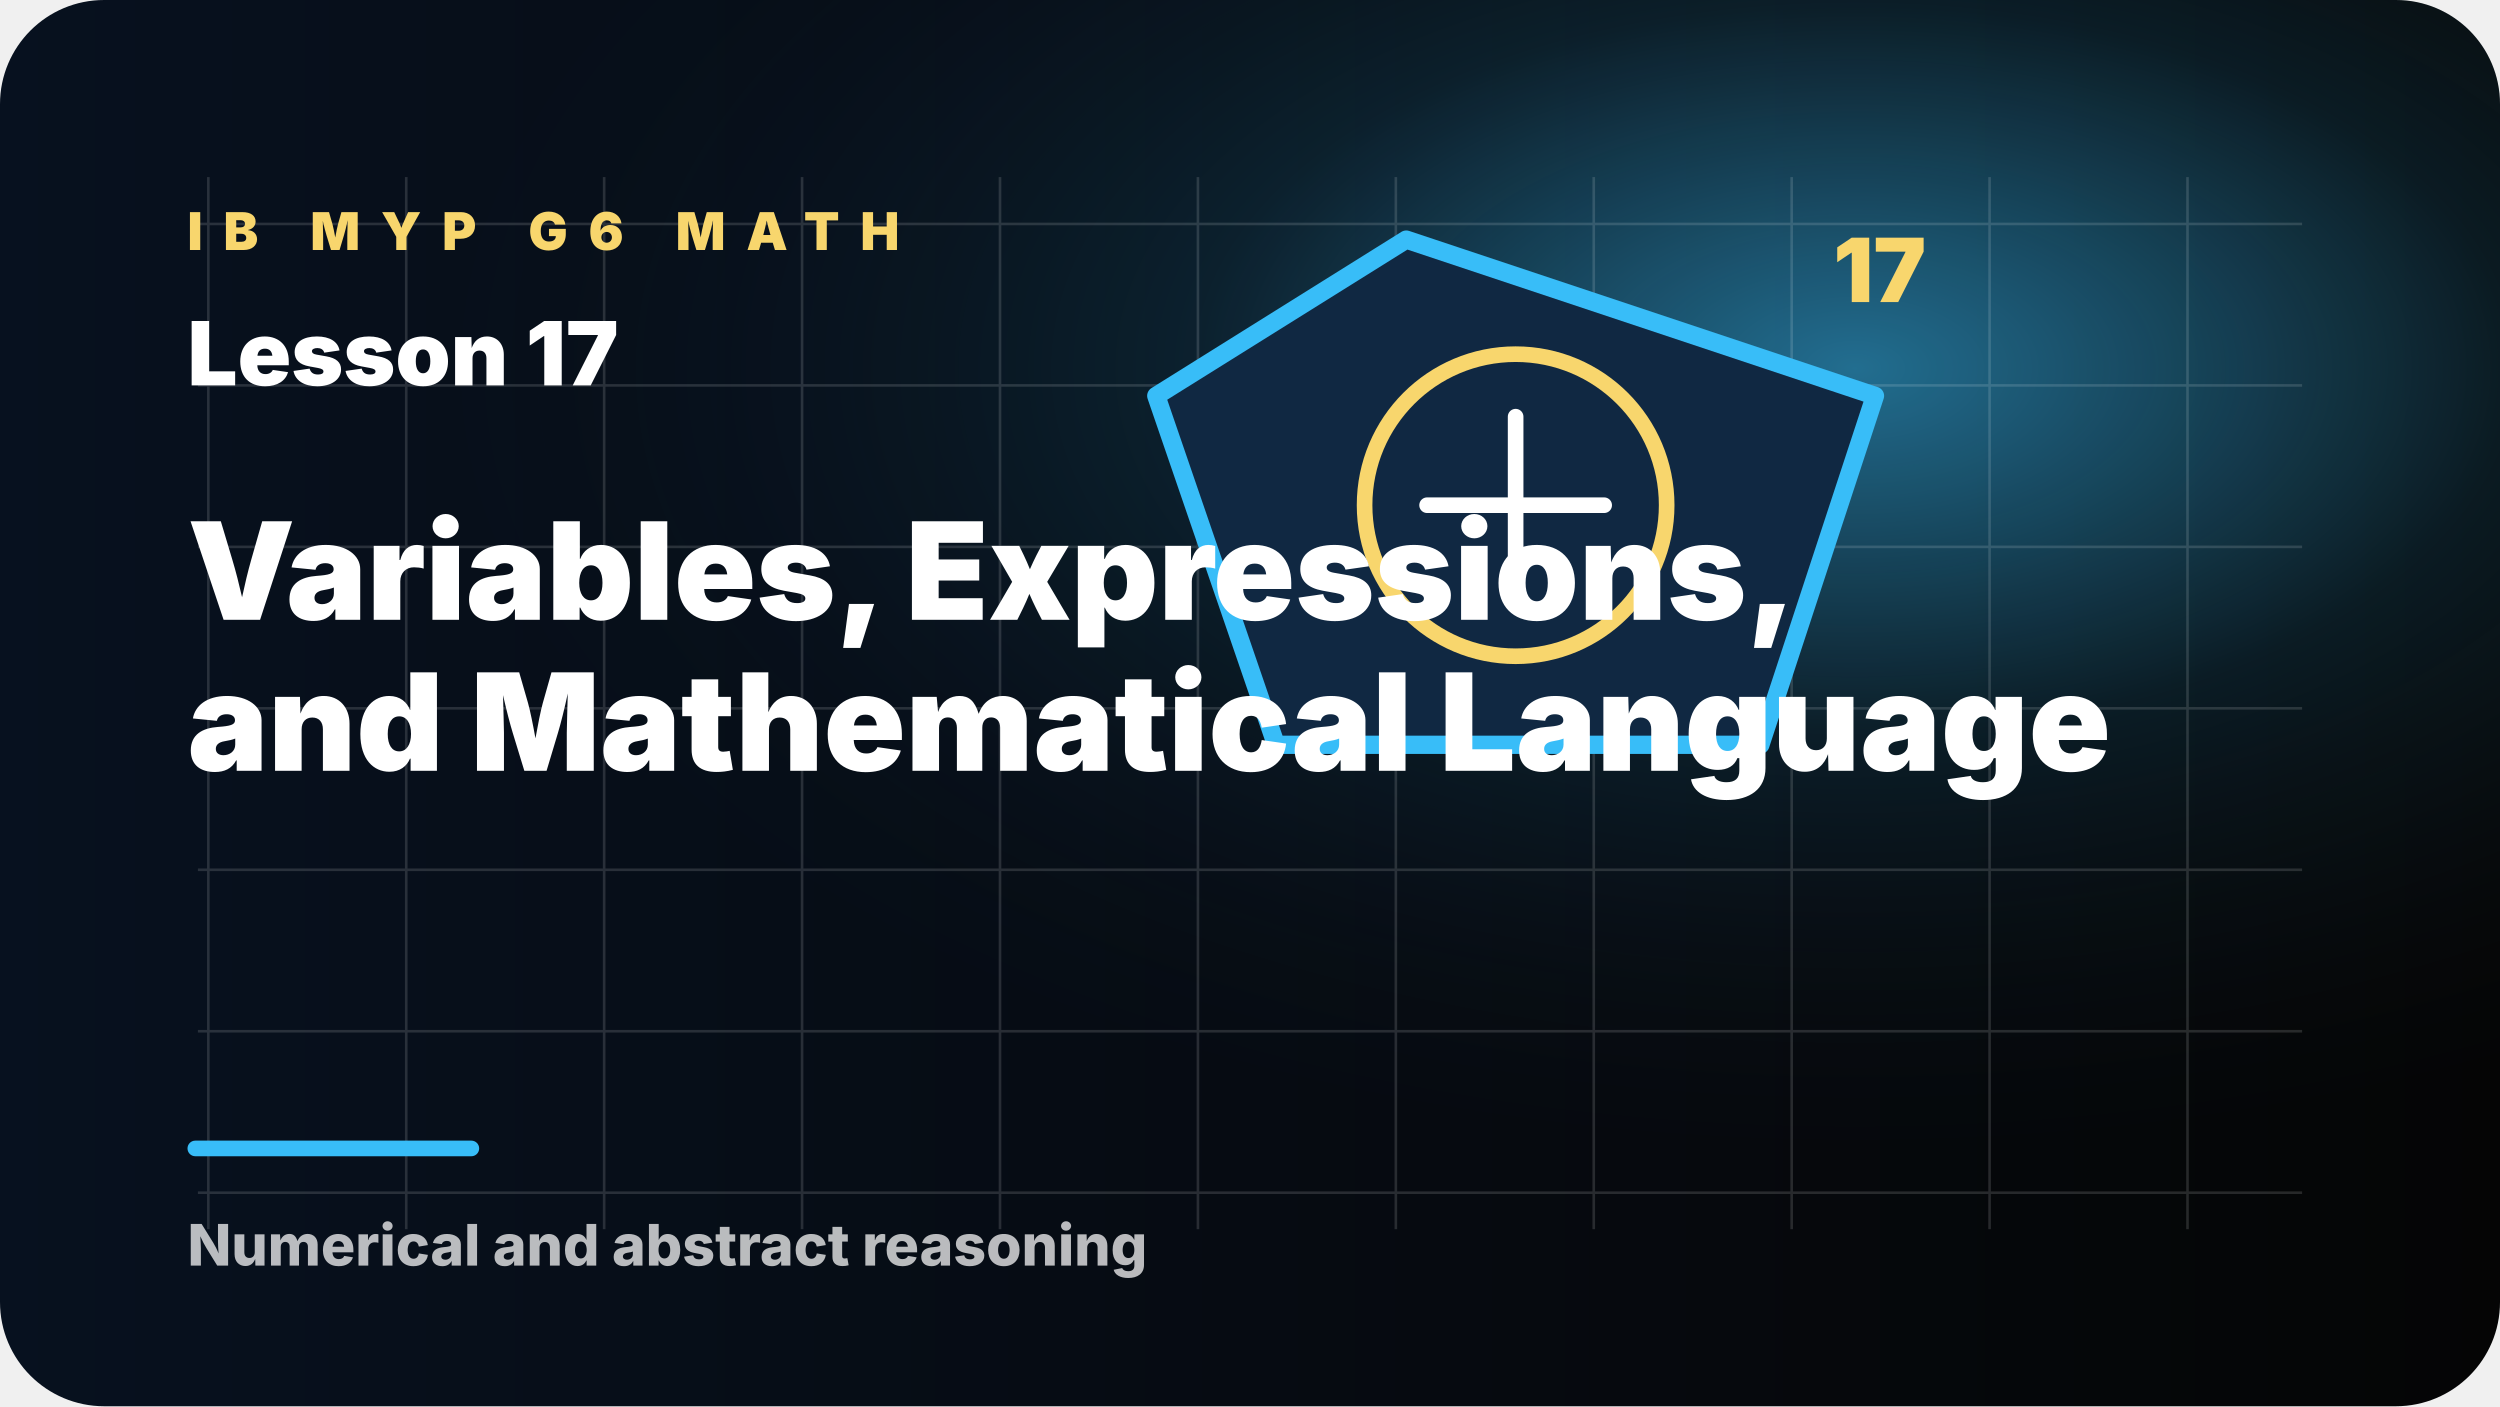
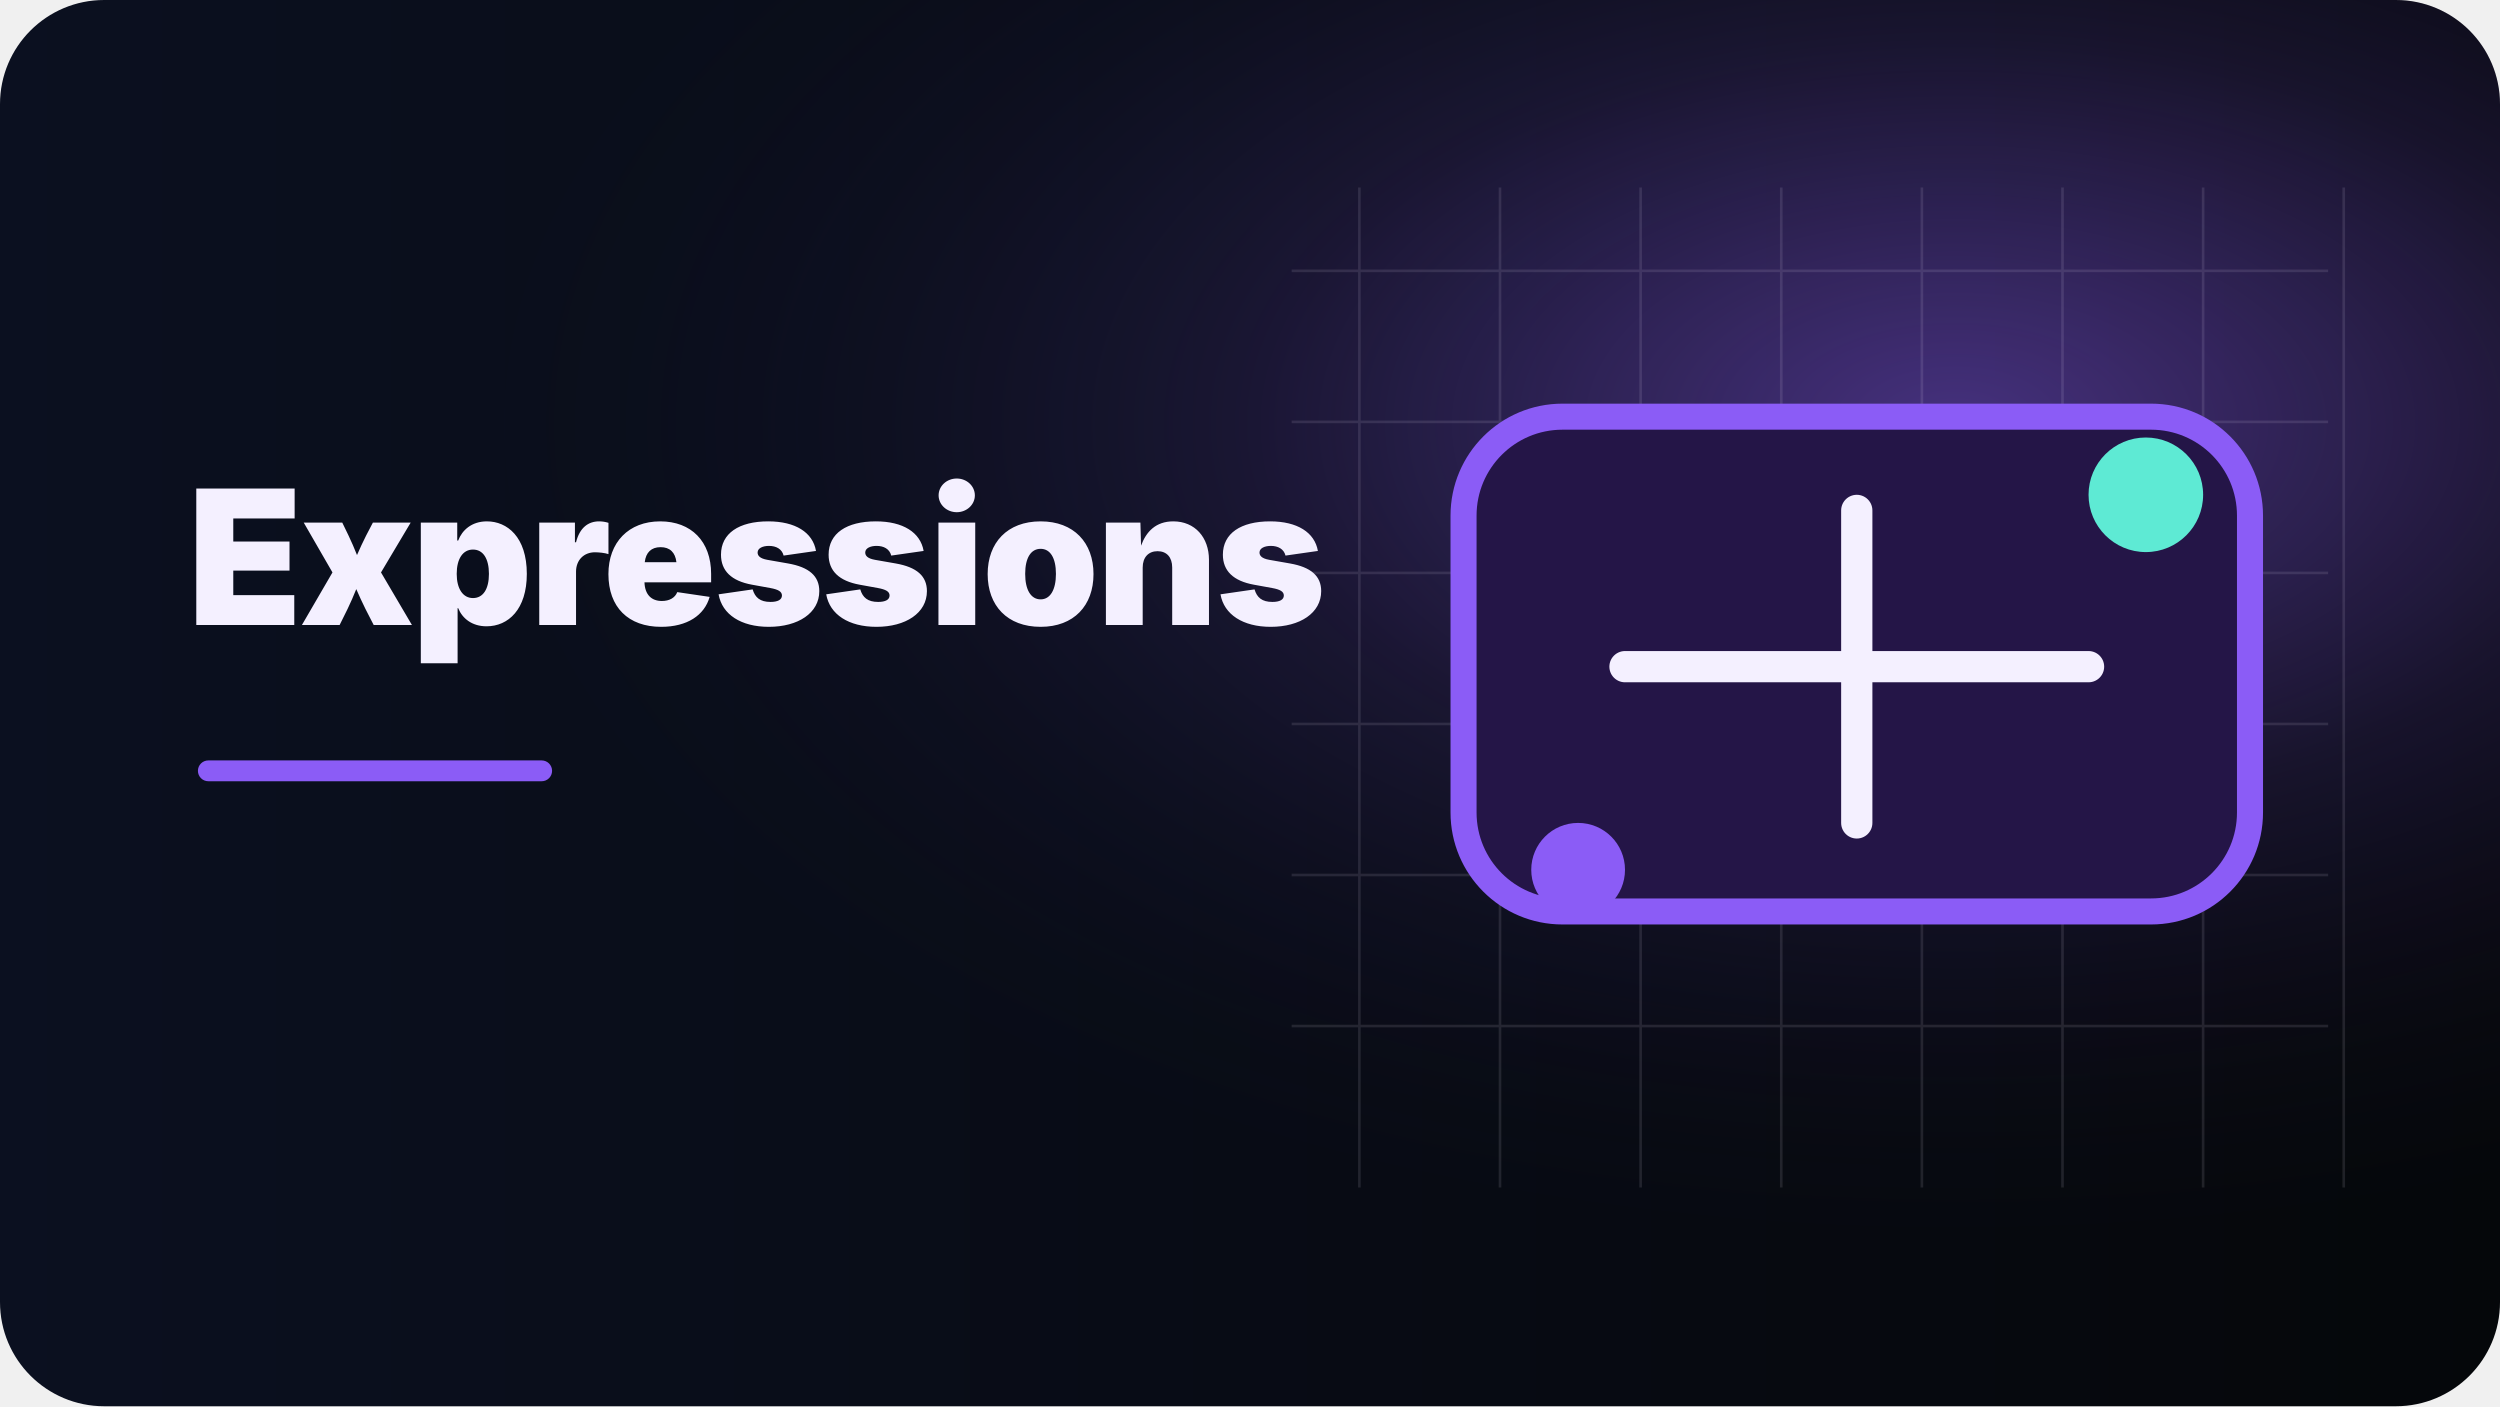
- <svg xmlns="http://www.w3.org/2000/svg" width="960" height="540" viewBox="0 0 960 540" role="img" aria-label="Variables, Expressions, and Mathematical Language">
+ <svg xmlns="http://www.w3.org/2000/svg" width="960" height="540" viewBox="0 0 960 540" role="img" aria-label="Expressions">
  <defs>
-     <radialGradient id="glow17" cx="74%" cy="26%" r="58%">
-       <stop offset="0" stop-color="#38bdf8" stop-opacity="0.56" />
-       <stop offset="0.45" stop-color="#38bdf8" stop-opacity="0.12" />
-       <stop offset="1" stop-color="#07111f" stop-opacity="0" />
+     <radialGradient id="glow" cx="78%" cy="30%" r="60%">
+       <stop offset="0" stop-color="#8b5cf6" stop-opacity="0.48" />
+       <stop offset="0.46" stop-color="#8b5cf6" stop-opacity="0.14" />
+       <stop offset="1" stop-color="#0b1020" stop-opacity="0" />
    </radialGradient>
-     <linearGradient id="shade17" x1="0" x2="1">
-       <stop offset="0" stop-color="#07111f" />
-       <stop offset="1" stop-color="#050505" />
+     <linearGradient id="base" x1="0" x2="1">
+       <stop offset="0" stop-color="#0b1020" />
+       <stop offset="1" stop-color="#05070a" />
    </linearGradient>
  </defs>
-   <rect width="960" height="540" rx="40" fill="url(#shade17)" />
-   <rect width="960" height="540" rx="40" fill="url(#glow17)" />
-   <g opacity="0.14" stroke="white" stroke-width="1">
-     <line x1="80" y1="68" x2="80" y2="472" />
-     <line x1="156" y1="68" x2="156" y2="472" />
-     <line x1="232" y1="68" x2="232" y2="472" />
-     <line x1="308" y1="68" x2="308" y2="472" />
-     <line x1="384" y1="68" x2="384" y2="472" />
-     <line x1="460" y1="68" x2="460" y2="472" />
-     <line x1="536" y1="68" x2="536" y2="472" />
-     <line x1="612" y1="68" x2="612" y2="472" />
-     <line x1="688" y1="68" x2="688" y2="472" />
-     <line x1="764" y1="68" x2="764" y2="472" />
-     <line x1="840" y1="68" x2="840" y2="472" />
-     <line x1="76" y1="86" x2="884" y2="86" />
-     <line x1="76" y1="148" x2="884" y2="148" />
-     <line x1="76" y1="210" x2="884" y2="210" />
-     <line x1="76" y1="272" x2="884" y2="272" />
-     <line x1="76" y1="334" x2="884" y2="334" />
-     <line x1="76" y1="396" x2="884" y2="396" />
-     <line x1="76" y1="458" x2="884" y2="458" />
+   <rect width="960" height="540" rx="40" fill="url(#base)" />
+   <rect width="960" height="540" rx="40" fill="url(#glow)" />
+   <g opacity="0.11" stroke="#f4f0ff" stroke-width="1">
+     <line x1="522" y1="72" x2="522" y2="456" />
+     <line x1="576" y1="72" x2="576" y2="456" />
+     <line x1="630" y1="72" x2="630" y2="456" />
+     <line x1="684" y1="72" x2="684" y2="456" />
+     <line x1="738" y1="72" x2="738" y2="456" />
+     <line x1="792" y1="72" x2="792" y2="456" />
+     <line x1="846" y1="72" x2="846" y2="456" />
+     <line x1="900" y1="72" x2="900" y2="456" />
+     <line x1="496" y1="104" x2="894" y2="104" />
+     <line x1="496" y1="162" x2="894" y2="162" />
+     <line x1="496" y1="220" x2="894" y2="220" />
+     <line x1="496" y1="278" x2="894" y2="278" />
+     <line x1="496" y1="336" x2="894" y2="336" />
+     <line x1="496" y1="394" x2="894" y2="394" />
  </g>
-   <g fill="none" stroke-linejoin="round">
-     <path d="M540 92 L720 152 L676 286 L490 286 L444 152 Z" fill="#102842" stroke="#38bdf8" stroke-width="7" />
-     <circle cx="582" cy="194" r="58" stroke="#f8d66d" stroke-width="6" />
-     <path d="M548 194 H616 M582 160 V228" stroke="white" stroke-width="6" stroke-linecap="round" />
-     <text x="704" y="116" fill="#f8d66d" font-family="Inter, Arial, sans-serif" font-size="34" font-weight="900">17</text>
+   <g stroke-linecap="round" stroke-linejoin="round">
+     <rect x="562" y="160" width="302" height="190" rx="38" fill="#241547" stroke="#8b5cf6" stroke-width="10" />
+     <path d="M624 256 H802 M713 196 V316" stroke="#f4f0ff" stroke-width="12" />
+     <circle cx="824" cy="190" r="22" fill="#5eead4" />
+     <circle cx="606" cy="334" r="18" fill="#8b5cf6" />
  </g>
  <g font-family="Inter, Arial, sans-serif">
-     <text x="72" y="96" fill="#f8d66d" font-size="20" font-weight="900" letter-spacing="8">IB MYP G6 MATH</text>
-     <text x="72" y="148" fill="white" font-size="34" font-weight="900">Lesson 17</text>
-     <text x="72" y="238" fill="white" font-size="52" font-weight="950">Variables, Expressions,</text>
-     <text x="72" y="296" fill="white" font-size="52" font-weight="950">and Mathematical Language</text>
-     <rect x="72" y="438" width="112" height="6" rx="3" fill="#38bdf8" />
-     <text x="72" y="486" fill="rgba(255,255,255,0.72)" font-size="22" font-weight="800">Numerical and abstract reasoning</text>
+     <text x="72" y="240" fill="#f4f0ff" font-size="72" font-weight="950" letter-spacing="-1">Expressions</text>
+     <rect x="76" y="292" width="136" height="8" rx="4" fill="#8b5cf6" />
  </g>
</svg>
